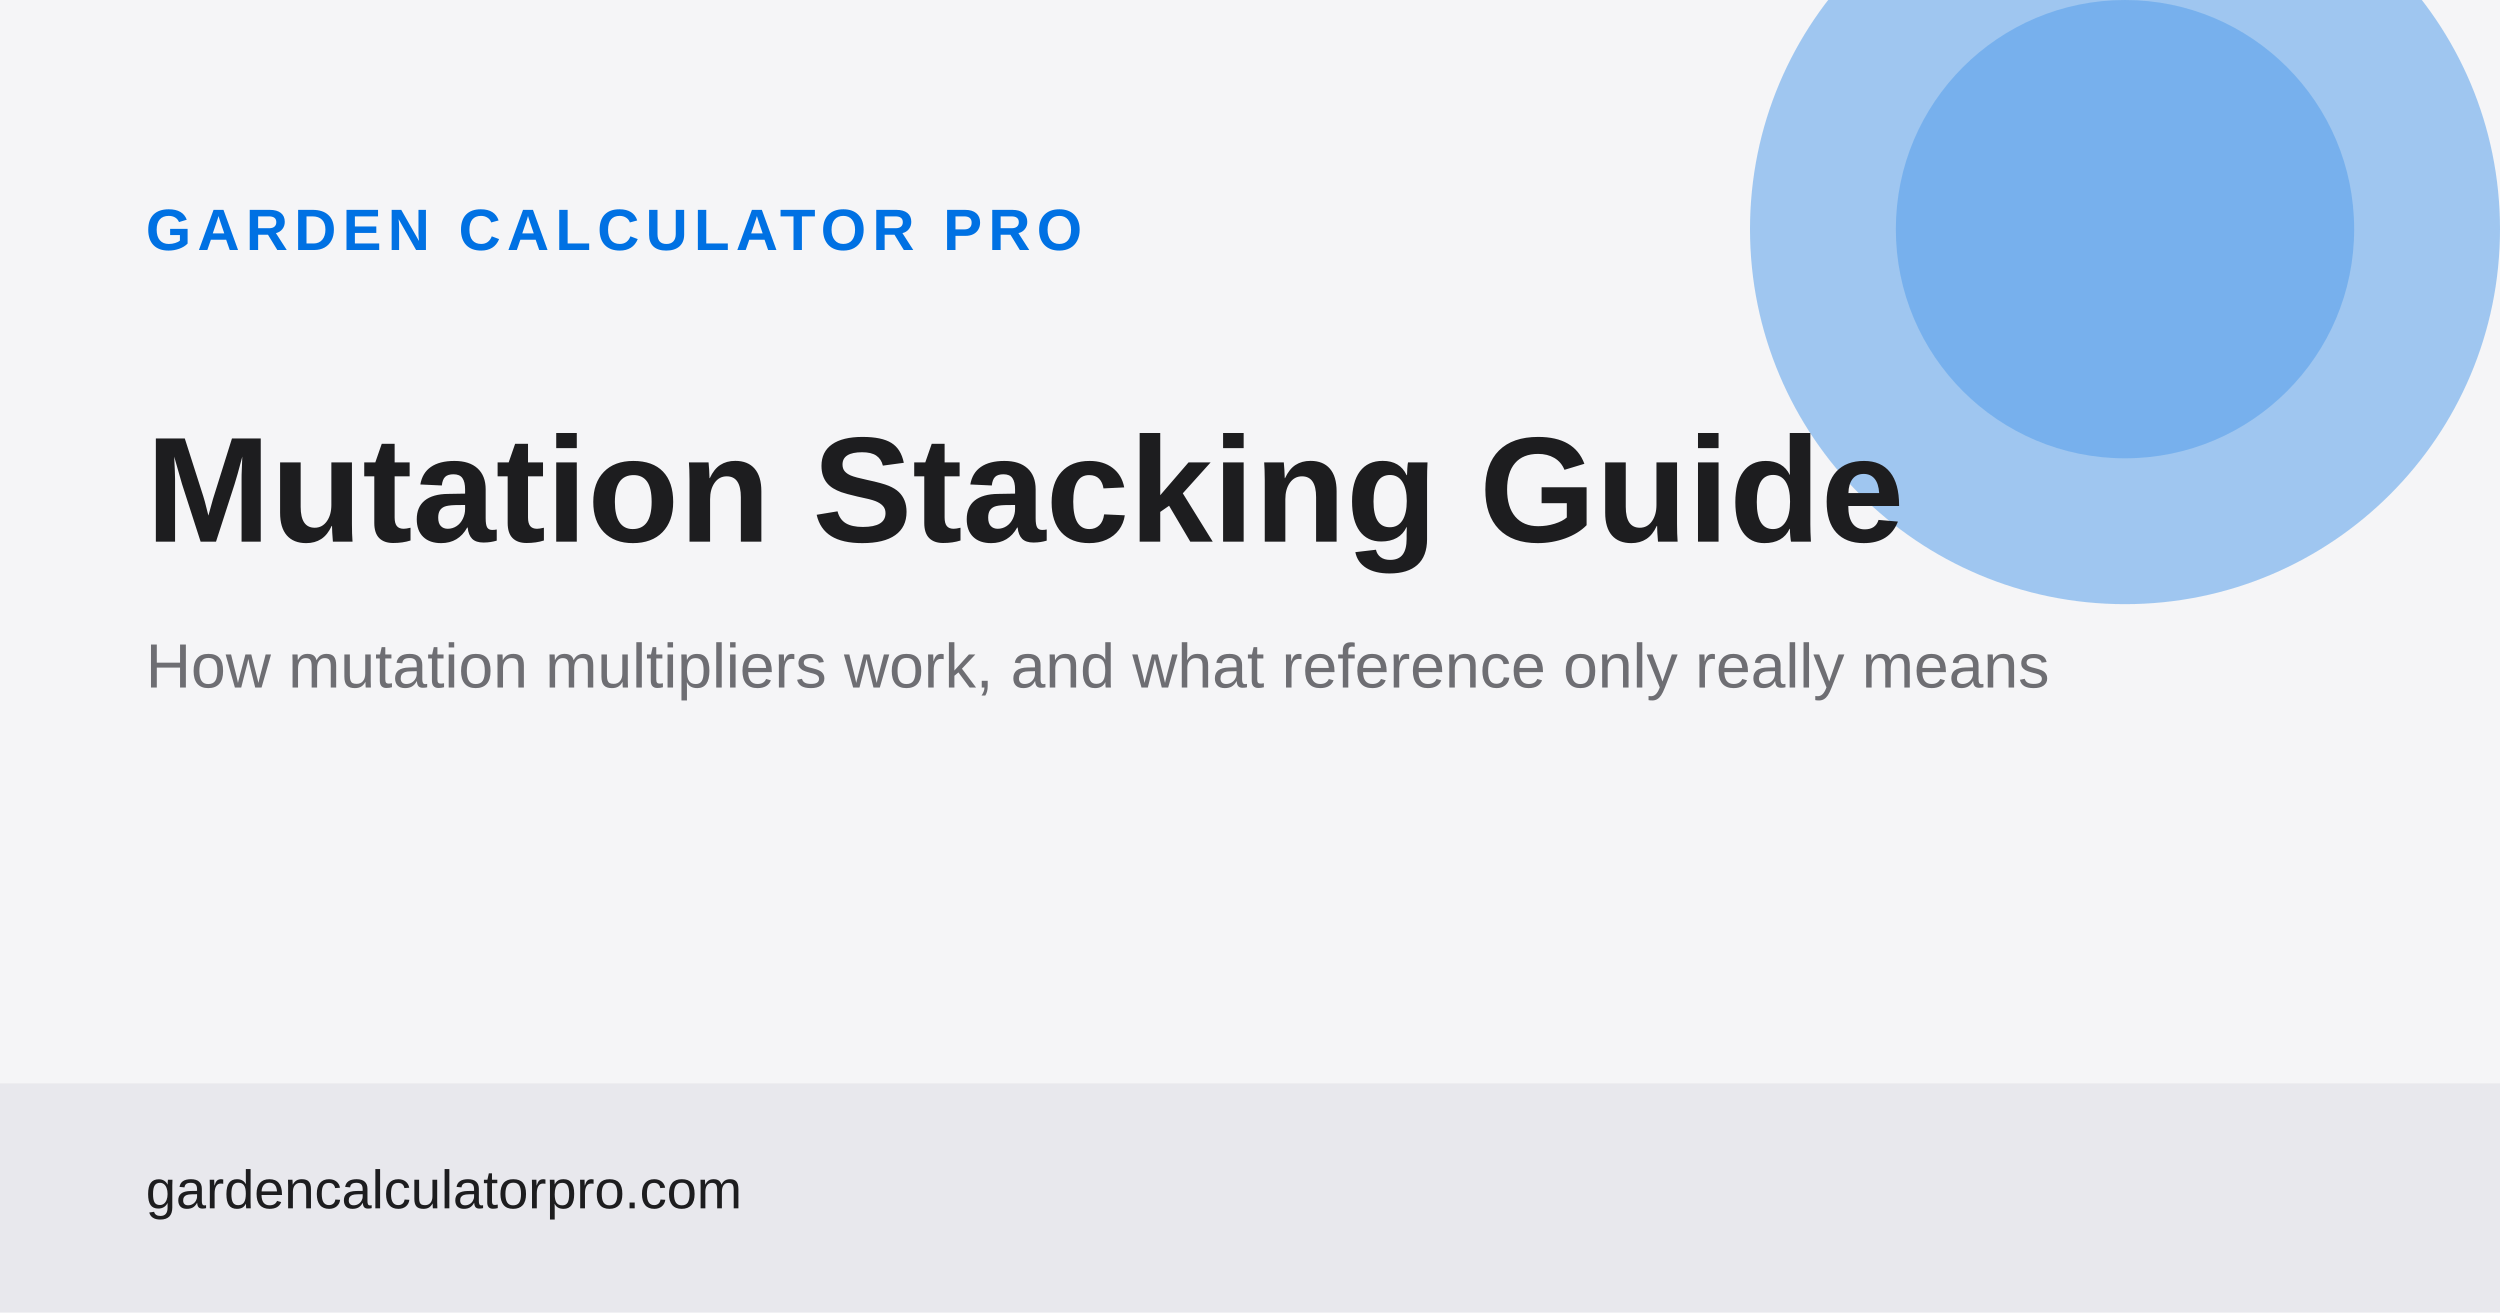
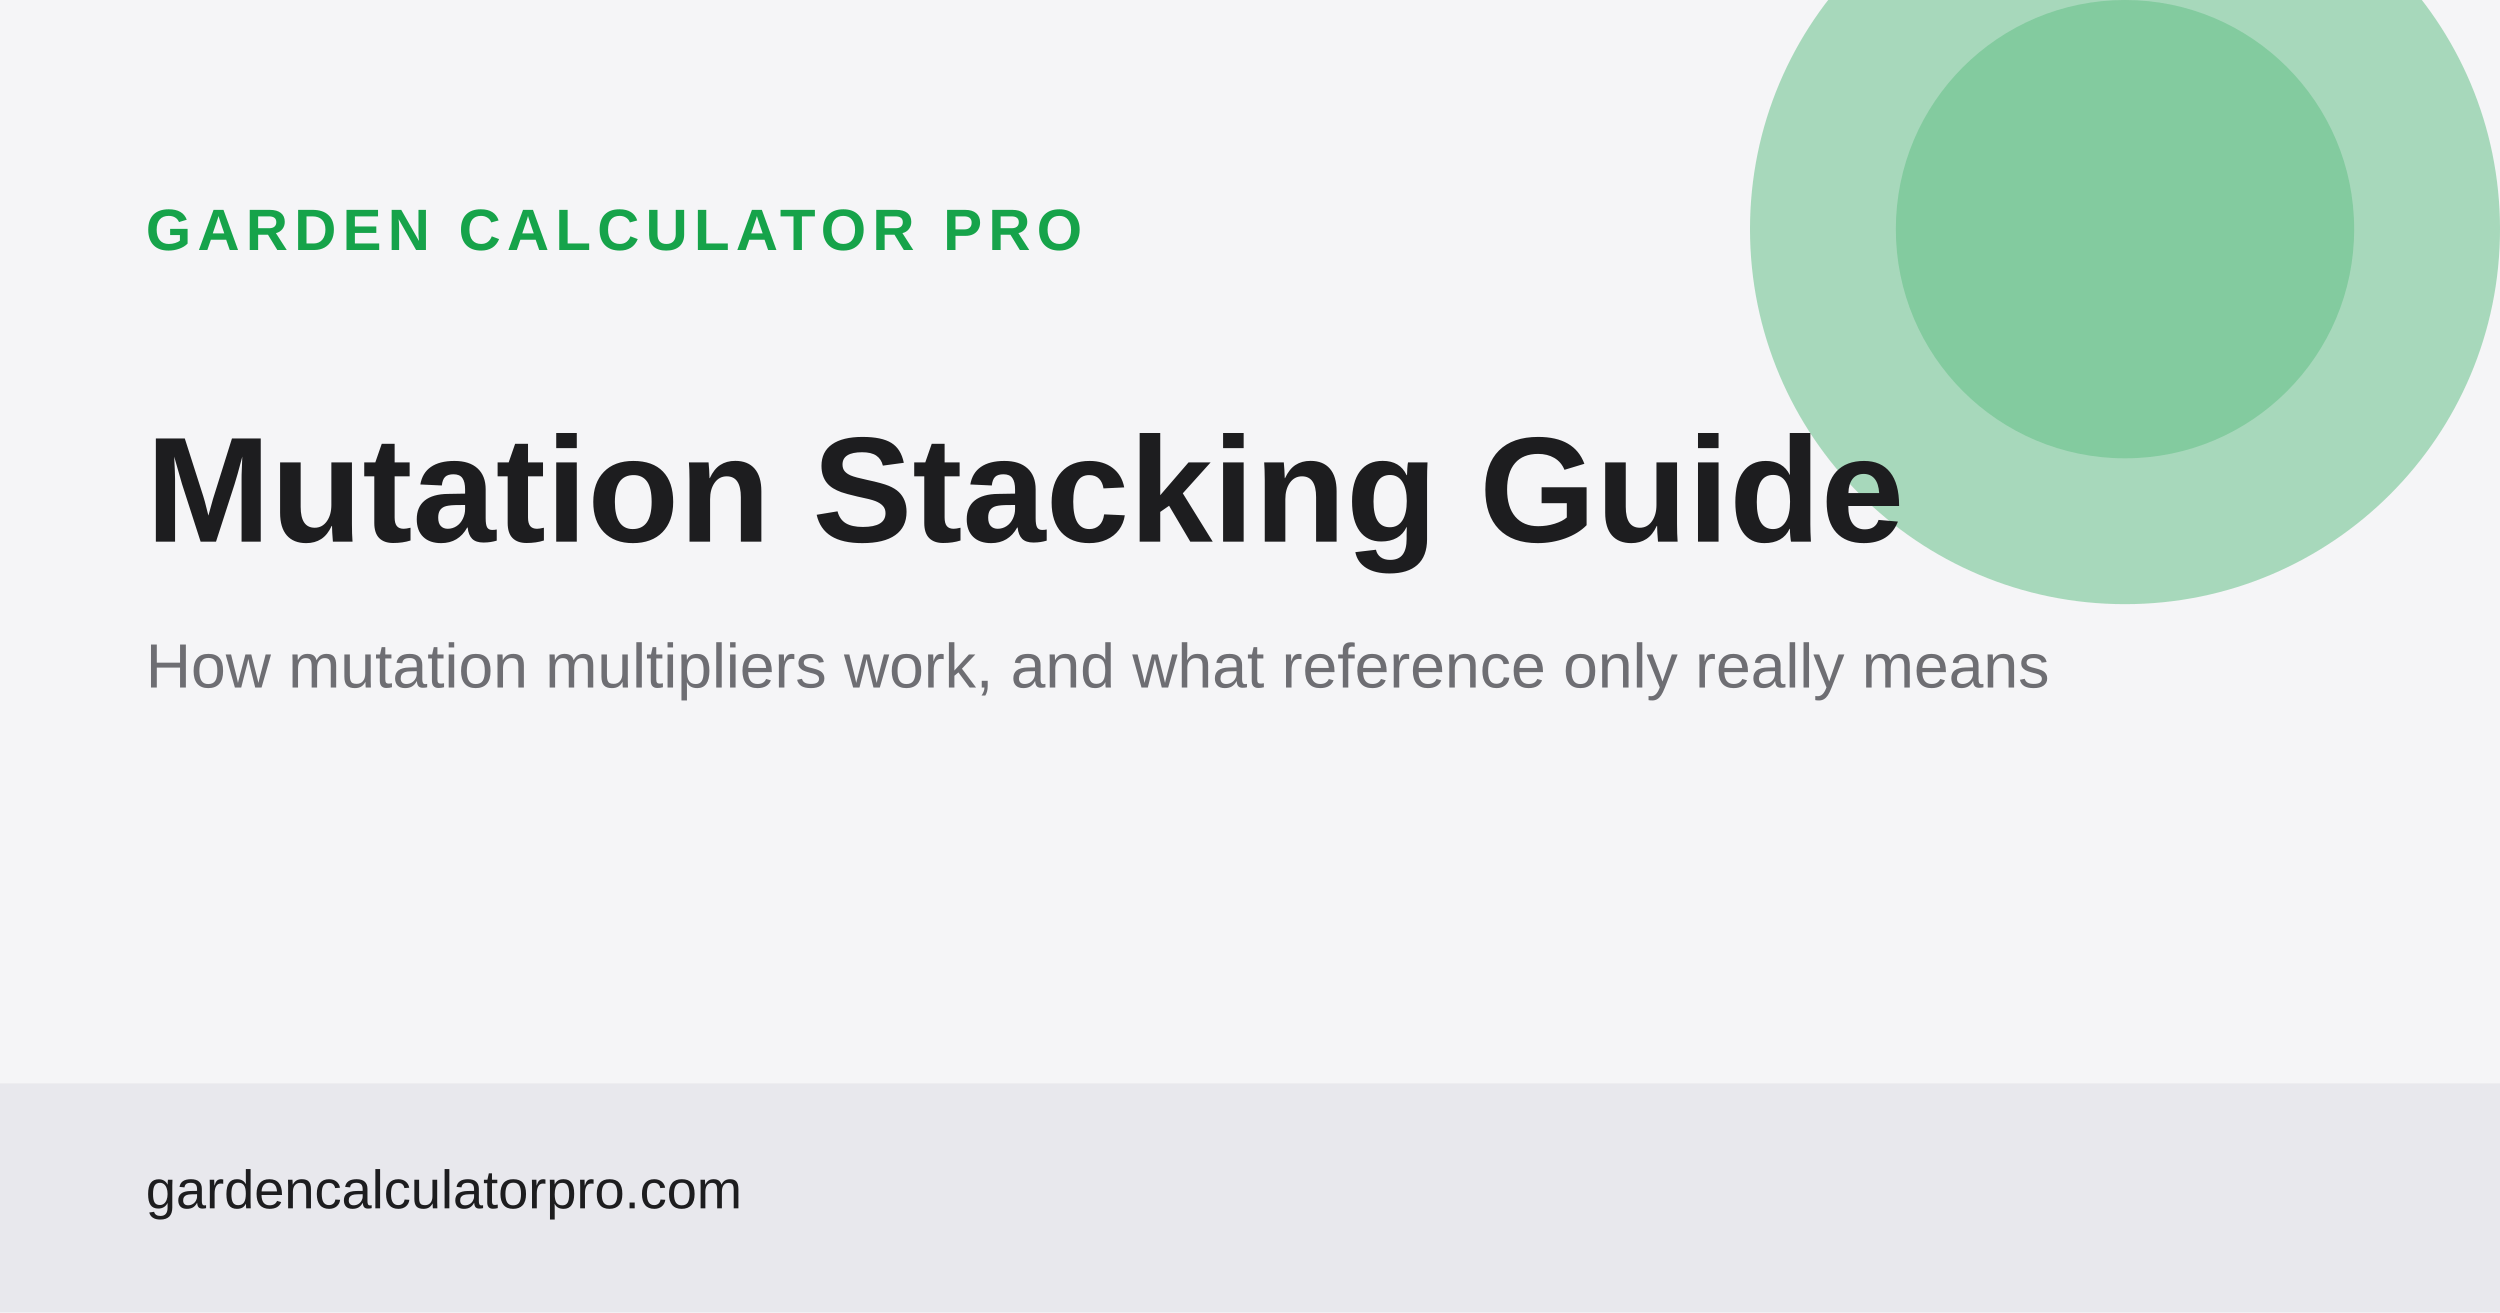
<svg xmlns="http://www.w3.org/2000/svg" width="1200" height="630" viewBox="0 0 1200 630" role="img" aria-label="Mutation Stacking Guide">
  <rect width="1200" height="630" fill="#f5f5f7" />
-   <circle cx="1020" cy="110" r="180" fill="#0071e3" opacity="0.35" />
-   <circle cx="1020" cy="110" r="110" fill="#0071e3" opacity="0.25" />
+   <circle cx="1020" cy="110" r="180" fill="#16a34a" opacity="0.35" />
+   <circle cx="1020" cy="110" r="110" fill="#16a34a" opacity="0.25" />
  <rect x="0" y="520" width="1200" height="110" fill="#e8e8ed" />
-   <text x="70" y="120" font-family="Arial, Helvetica, sans-serif" font-size="28" font-weight="700" letter-spacing="3" fill="#0071e3">GARDEN CALCULATOR PRO</text>
+   <text x="70" y="120" font-family="Arial, Helvetica, sans-serif" font-size="28" font-weight="700" letter-spacing="3" fill="#16a34a">GARDEN CALCULATOR PRO</text>
  <text x="70" y="260" font-family="Arial, Helvetica, sans-serif" font-size="72" font-weight="800" fill="#1d1d1f">Mutation Stacking Guide</text>
  <text x="70" y="330" font-family="Arial, Helvetica, sans-serif" font-size="30" fill="#6e6e73">How mutation multipliers work, and what reference only really means</text>
  <text x="70" y="580" font-family="Arial, Helvetica, sans-serif" font-size="26" fill="#1d1d1f">gardencalculatorpro.com</text>
</svg>
